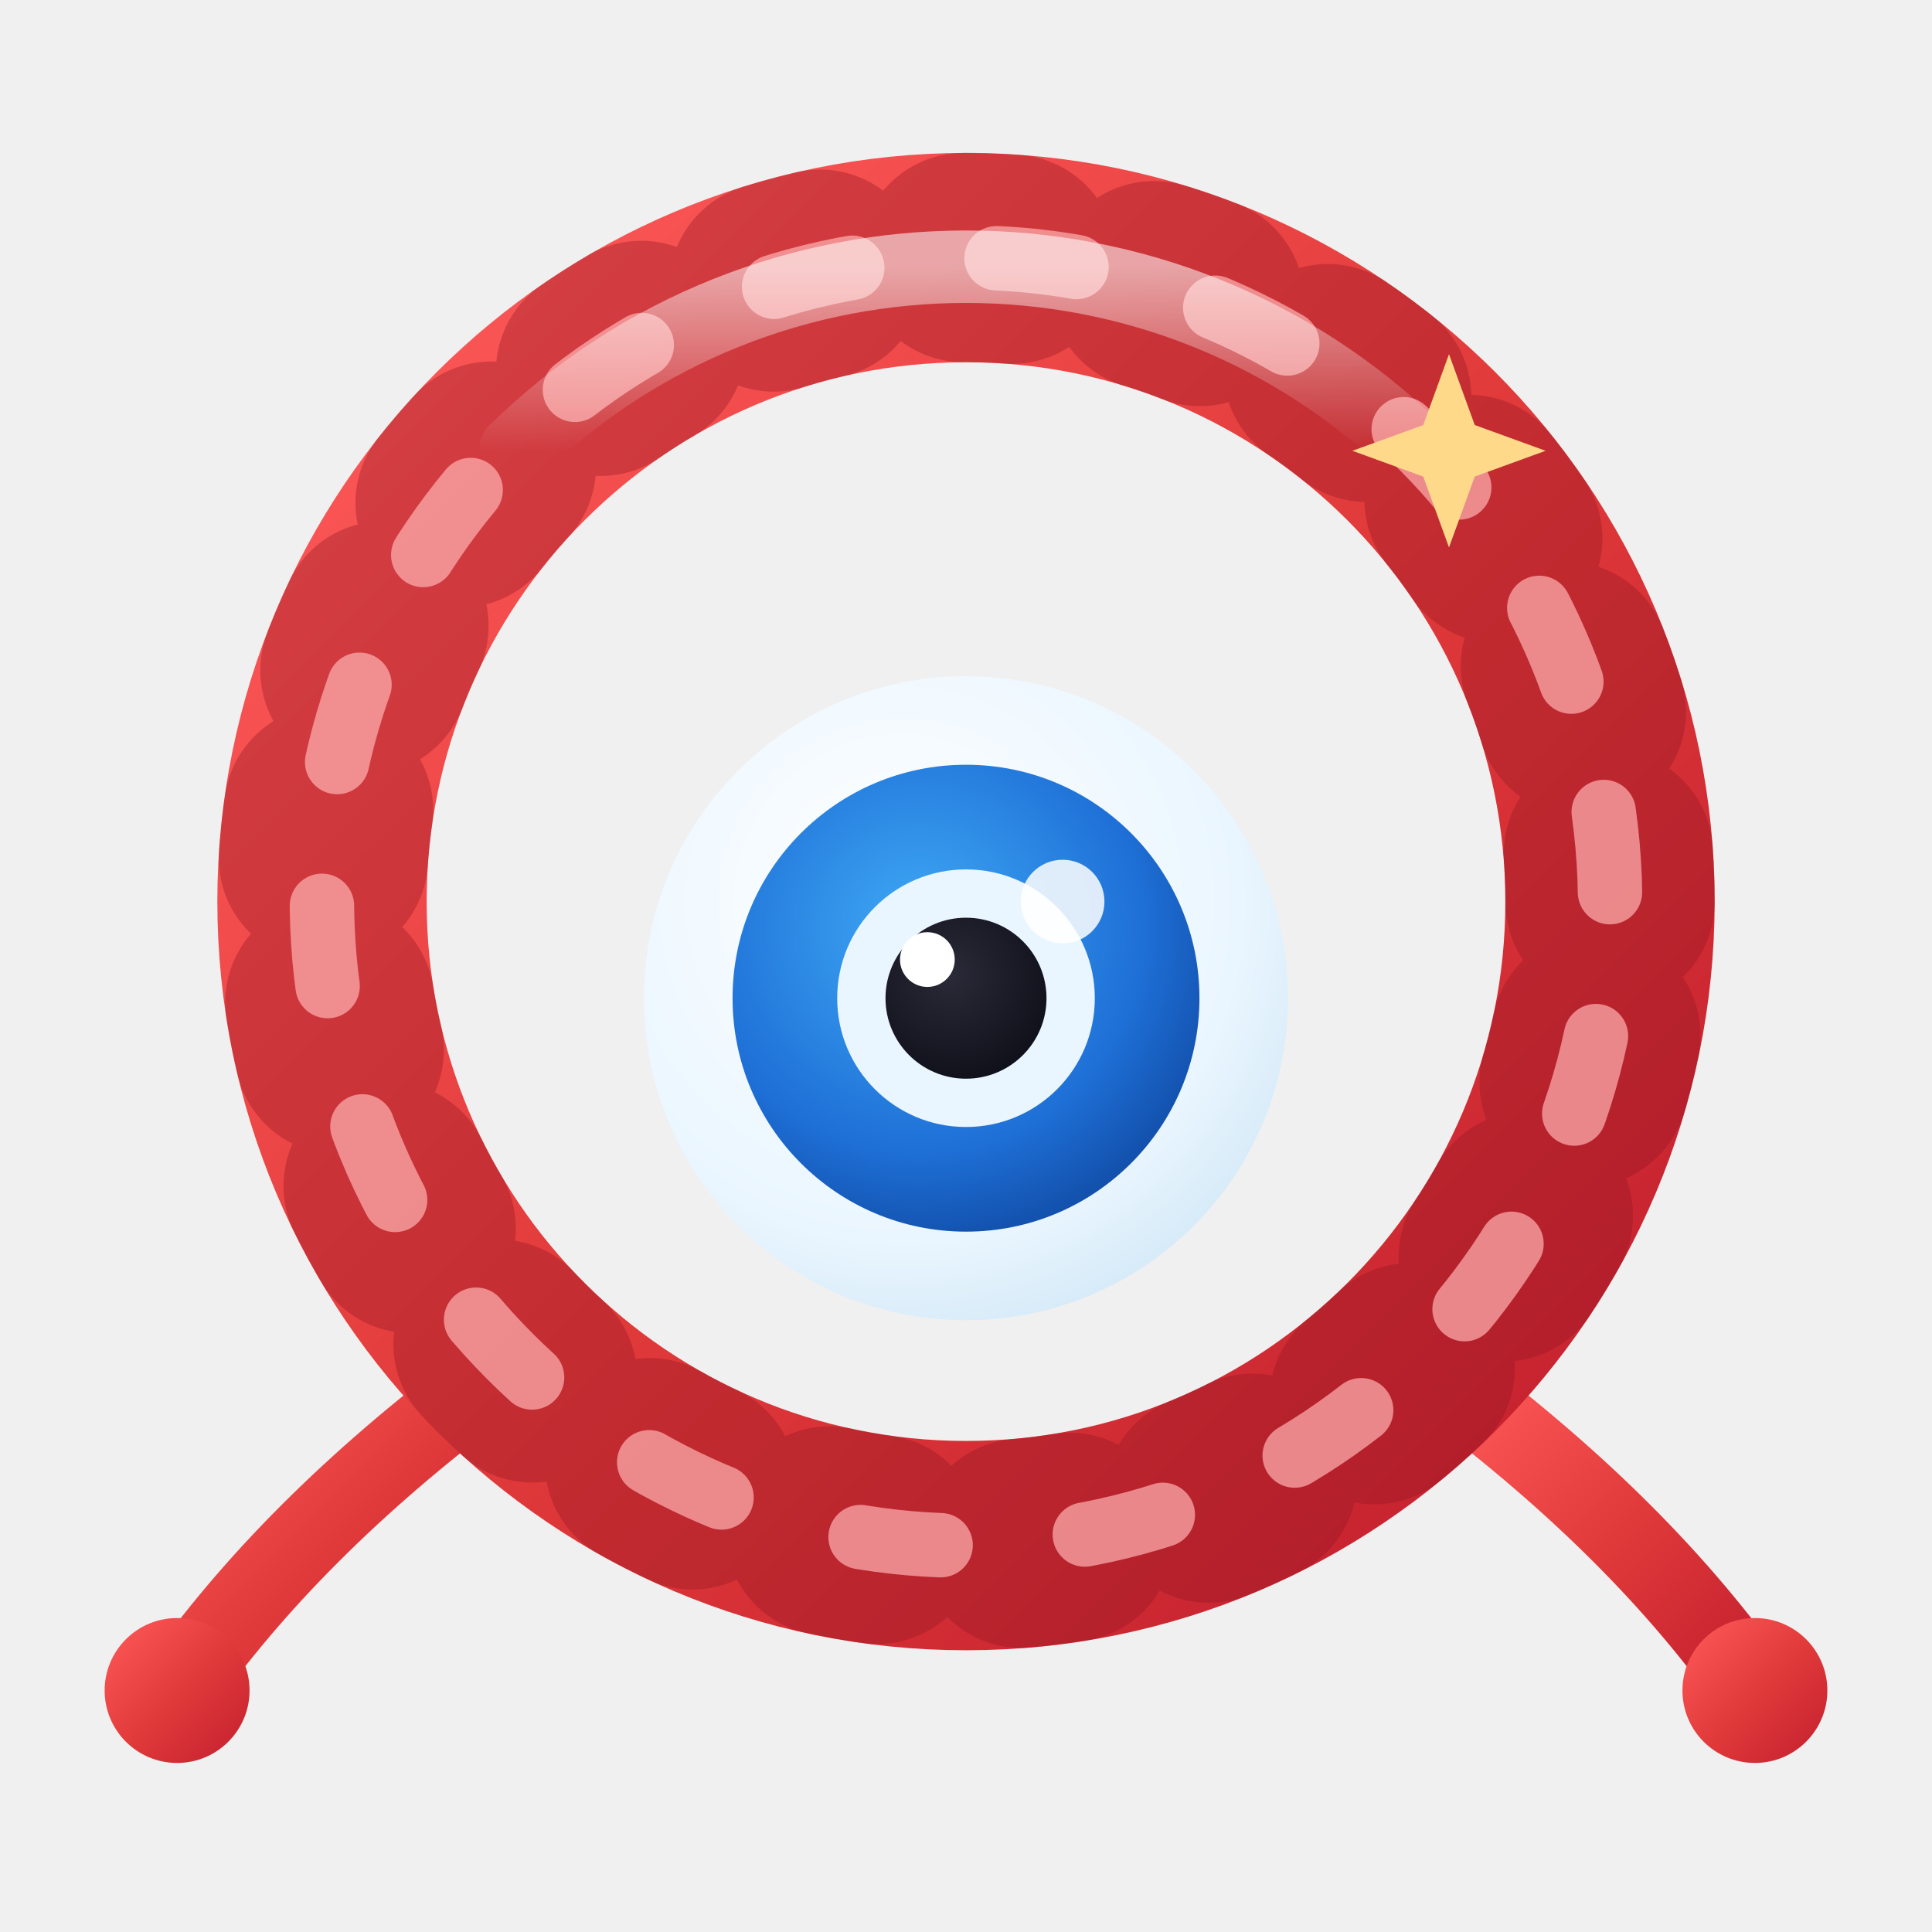
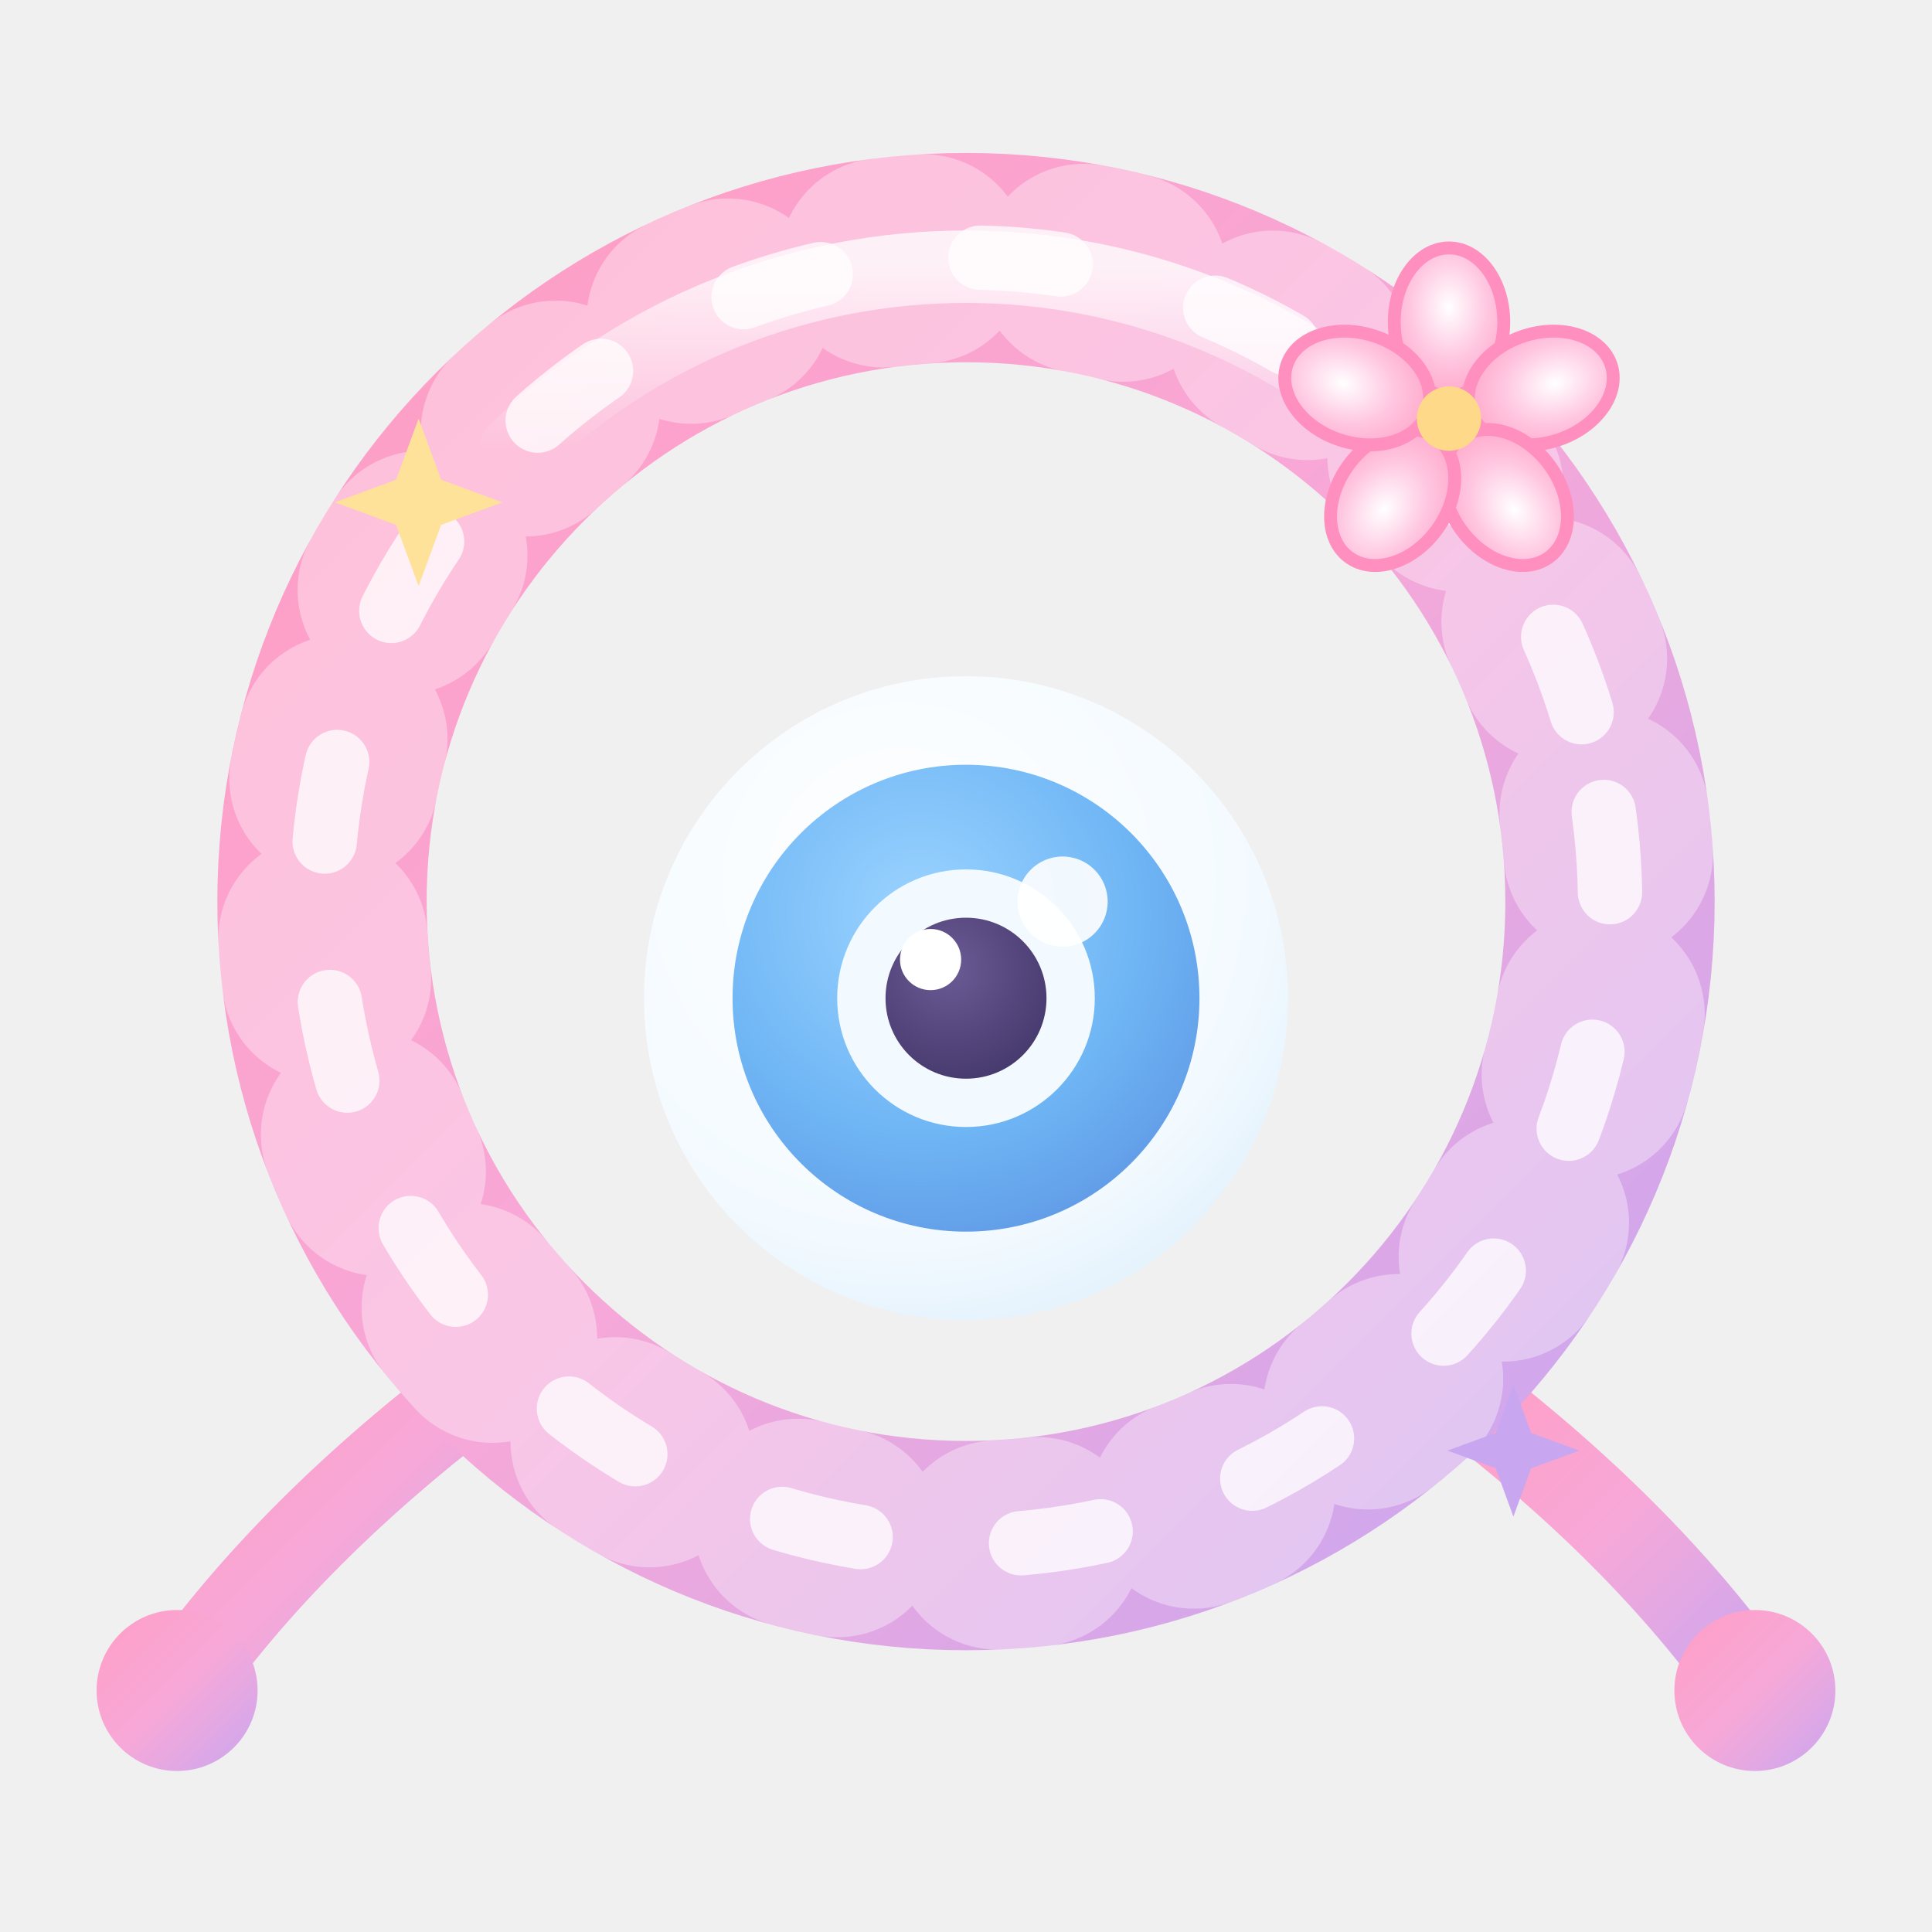
<svg xmlns="http://www.w3.org/2000/svg" width="120" height="120" viewBox="0 0 120 120" fill="none" role="img" aria-label="Umi Umi">
  <defs>
-     <linearGradient id="cordM" x1="0" y1="0" x2="1" y2="1">
-       <stop offset="0" stop-color="#FF5A5A" />
-       <stop offset="0.5" stop-color="#E23B3B" />
-       <stop offset="1" stop-color="#C21F2E" />
+     <linearGradient id="cordK" x1="0" y1="0" x2="1" y2="1">
+       <stop offset="0" stop-color="#FF9EC4" />
+       <stop offset="0.5" stop-color="#F7A8D8" />
+       <stop offset="1" stop-color="#C9A7F0" />
    </linearGradient>
-     <linearGradient id="cordShineM" x1="0" y1="0" x2="0" y2="1">
-       <stop offset="0" stop-color="#FFFFFF" stop-opacity="0.55" />
+     <linearGradient id="cordShineK" x1="0" y1="0" x2="0" y2="1">
+       <stop offset="0" stop-color="#FFFFFF" stop-opacity="0.75" />
      <stop offset="1" stop-color="#FFFFFF" stop-opacity="0" />
    </linearGradient>
-     <radialGradient id="beadWhiteM" cx="0.4" cy="0.35" r="0.75">
+     <radialGradient id="beadWhiteK" cx="0.4" cy="0.32" r="0.8">
      <stop offset="0" stop-color="#FFFFFF" />
-       <stop offset="0.7" stop-color="#EAF6FF" />
-       <stop offset="1" stop-color="#CFE6F5" />
+       <stop offset="0.7" stop-color="#F3FAFF" />
+       <stop offset="1" stop-color="#DCEEFB" />
    </radialGradient>
-     <radialGradient id="beadBlueM" cx="0.4" cy="0.35" r="0.8">
-       <stop offset="0" stop-color="#3FA9F5" />
-       <stop offset="0.6" stop-color="#1E6FD6" />
-       <stop offset="1" stop-color="#0B3D91" />
+     <radialGradient id="beadBlueK" cx="0.4" cy="0.32" r="0.85">
+       <stop offset="0" stop-color="#9BD3FF" />
+       <stop offset="0.55" stop-color="#6FB6F5" />
+       <stop offset="1" stop-color="#5A8FE0" />
    </radialGradient>
-     <radialGradient id="beadPupilM" cx="0.4" cy="0.35" r="0.85">
-       <stop offset="0" stop-color="#2A2A38" />
-       <stop offset="1" stop-color="#0A0A14" />
+     <radialGradient id="beadPupilK" cx="0.4" cy="0.32" r="0.9">
+       <stop offset="0" stop-color="#6B5B95" />
+       <stop offset="1" stop-color="#3D3163" />
+     </radialGradient>
+     <radialGradient id="blossomK" cx="0.5" cy="0.4" r="0.7">
+       <stop offset="0" stop-color="#FFFFFF" />
+       <stop offset="0.5" stop-color="#FFC7E1" />
+       <stop offset="1" stop-color="#FF9EC4" />
    </radialGradient>
  </defs>
  <g transform="translate(60 56)">
-     <g stroke="url(#cordM)" stroke-width="5" stroke-linecap="round" fill="none">
+     <g stroke="url(#cordK)" stroke-width="5.5" stroke-linecap="round" fill="none">
      <path d="M -30 30 q -12 9 -19 19" />
      <path d="M 30 30 q 12 9 19 19" />
    </g>
-     <circle cx="-49" cy="49" r="4.5" fill="url(#cordM)" />
-     <circle cx="49" cy="49" r="4.5" fill="url(#cordM)" />
-     <circle cx="0" cy="0" r="40" fill="none" stroke="url(#cordM)" stroke-width="13" />
-     <circle cx="0" cy="0" r="40" fill="none" stroke="#8E1420" stroke-width="13" stroke-dasharray="3 9" stroke-opacity="0.35" stroke-linecap="round" transform="rotate(12)" />
-     <circle cx="0" cy="0" r="40" fill="none" stroke="#FFB3B3" stroke-width="4" stroke-dasharray="5 9" stroke-opacity="0.7" stroke-linecap="round" transform="rotate(-8)" />
-     <path d="M -28 -28 A 40 40 0 0 1 28 -28" fill="none" stroke="url(#cordShineM)" stroke-width="4.5" stroke-linecap="round" />
+     <circle cx="-49" cy="49" r="5" fill="url(#cordK)" />
+     <circle cx="49" cy="49" r="5" fill="url(#cordK)" />
+     <circle cx="0" cy="0" r="40" fill="none" stroke="url(#cordK)" stroke-width="13" />
+     <circle cx="0" cy="0" r="40" fill="none" stroke="#FFFFFF" stroke-width="13" stroke-dasharray="2.5 10" stroke-opacity="0.35" stroke-linecap="round" transform="rotate(12)" />
+     <circle cx="0" cy="0" r="40" fill="none" stroke="#FFFFFF" stroke-width="4" stroke-dasharray="5 10" stroke-opacity="0.75" stroke-linecap="round" transform="rotate(-8)" />
+     <path d="M -28 -28 A 40 40 0 0 1 28 -28" fill="none" stroke="url(#cordShineK)" stroke-width="4.5" stroke-linecap="round" />
    <g transform="translate(0 6)">
-       <circle cx="0" cy="0" r="20" fill="url(#beadWhiteM)" />
-       <circle cx="0" cy="0" r="14.5" fill="url(#beadBlueM)" />
-       <circle cx="0" cy="0" r="8" fill="#EAF6FF" />
-       <circle cx="0" cy="0" r="5" fill="url(#beadPupilM)" />
-       <circle cx="-2.4" cy="-2.4" r="1.7" fill="#FFFFFF" />
-       <circle cx="6" cy="-6" r="2.6" fill="#FFFFFF" fill-opacity="0.85" />
+       <circle cx="0" cy="0" r="20" fill="url(#beadWhiteK)" />
+       <circle cx="0" cy="0" r="14.5" fill="url(#beadBlueK)" />
+       <circle cx="0" cy="0" r="8" fill="#F3FAFF" />
+       <circle cx="0" cy="0" r="5" fill="url(#beadPupilK)" />
+       <circle cx="-2.2" cy="-2.4" r="1.9" fill="#FFFFFF" />
+       <circle cx="6" cy="-6" r="2.8" fill="#FFFFFF" fill-opacity="0.9" />
    </g>
-     <path d="M 30 -34 l 1.6 4.4 4.4 1.6 -4.4 1.6 -1.6 4.4 -1.6 -4.4 -4.4 -1.6 4.4 -1.6 z" fill="#FFD98A" />
+     <g transform="translate(30 -30)">
+       <g fill="url(#blossomK)" stroke="#FF8FBE" stroke-width="0.8">
+         <ellipse cx="0" cy="-6" rx="3.4" ry="4.6" />
+         <ellipse cx="5.7" cy="-1.9" rx="3.4" ry="4.6" transform="rotate(72 5.7 -1.9)" />
+         <ellipse cx="3.5" cy="4.9" rx="3.4" ry="4.6" transform="rotate(144 3.5 4.9)" />
+         <ellipse cx="-3.5" cy="4.9" rx="3.4" ry="4.6" transform="rotate(216 -3.5 4.9)" />
+         <ellipse cx="-5.7" cy="-1.9" rx="3.4" ry="4.6" transform="rotate(288 -5.7 -1.9)" />
+       </g>
+       <circle cx="0" cy="0" r="2" fill="#FFD98A" />
+     </g>
+     <path d="M -34 -30 l 1.4 3.8 3.8 1.4 -3.8 1.4 -1.4 3.8 -1.4 -3.8 -3.8 -1.4 3.8 -1.4 z" fill="#FFE29A" />
+     <path d="M 34 30 l 1.1 3 3 1.1 -3 1.1 -1.1 3 -1.1 -3 -3 -1.1 3 -1.1 z" fill="#C9A7F0" />
  </g>
</svg>
